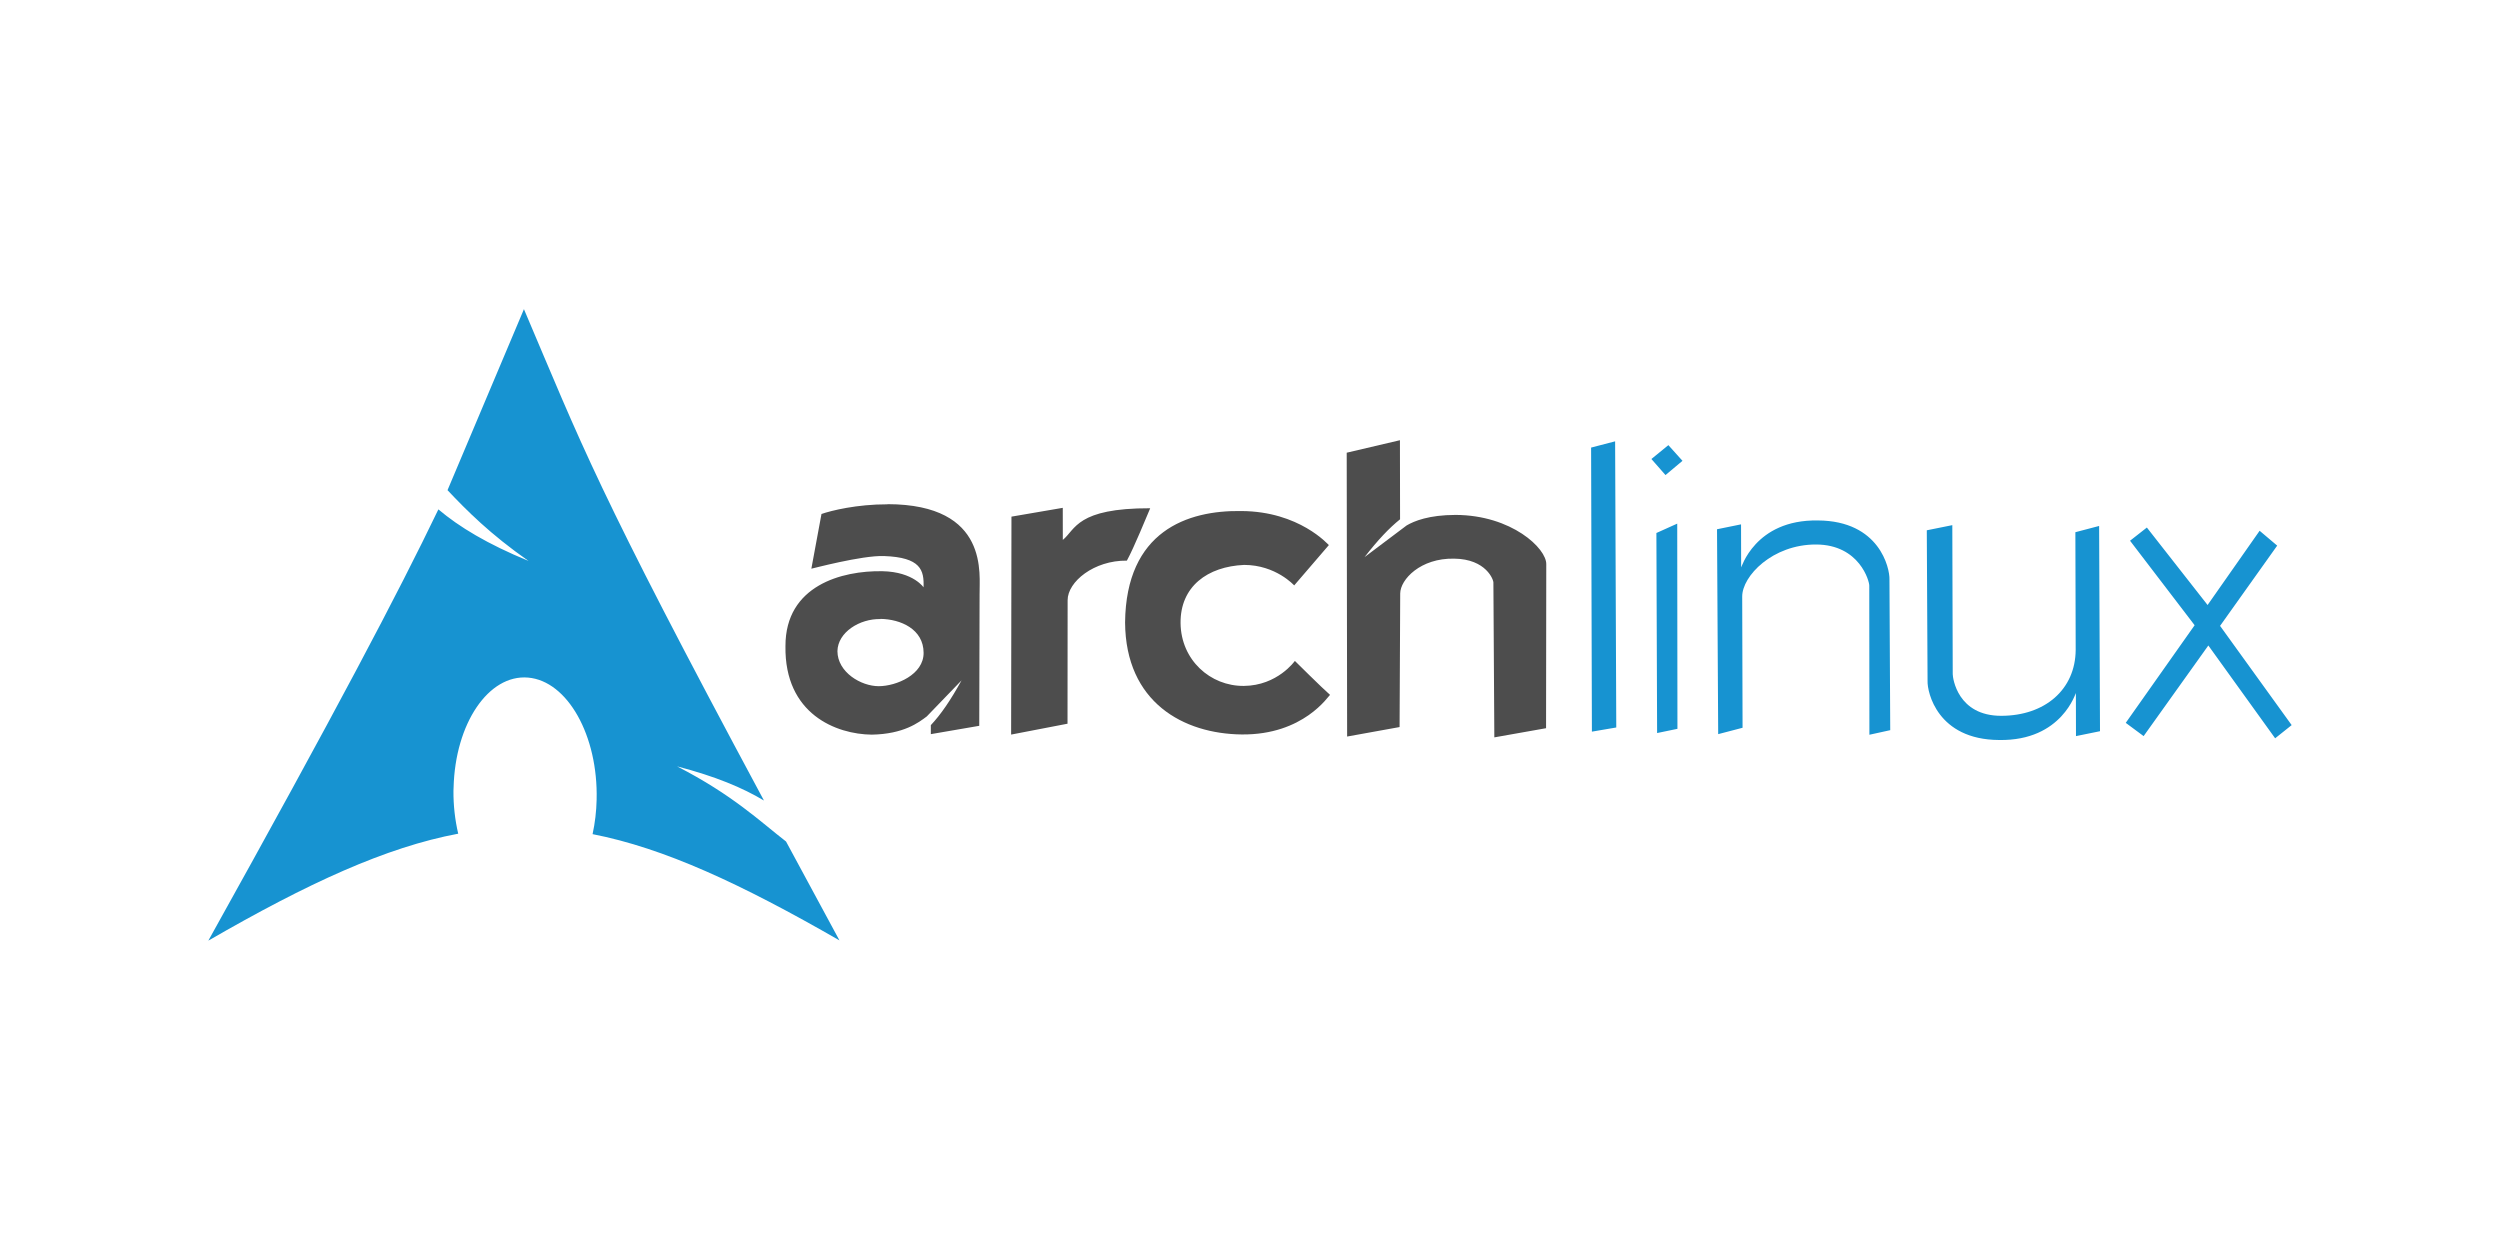
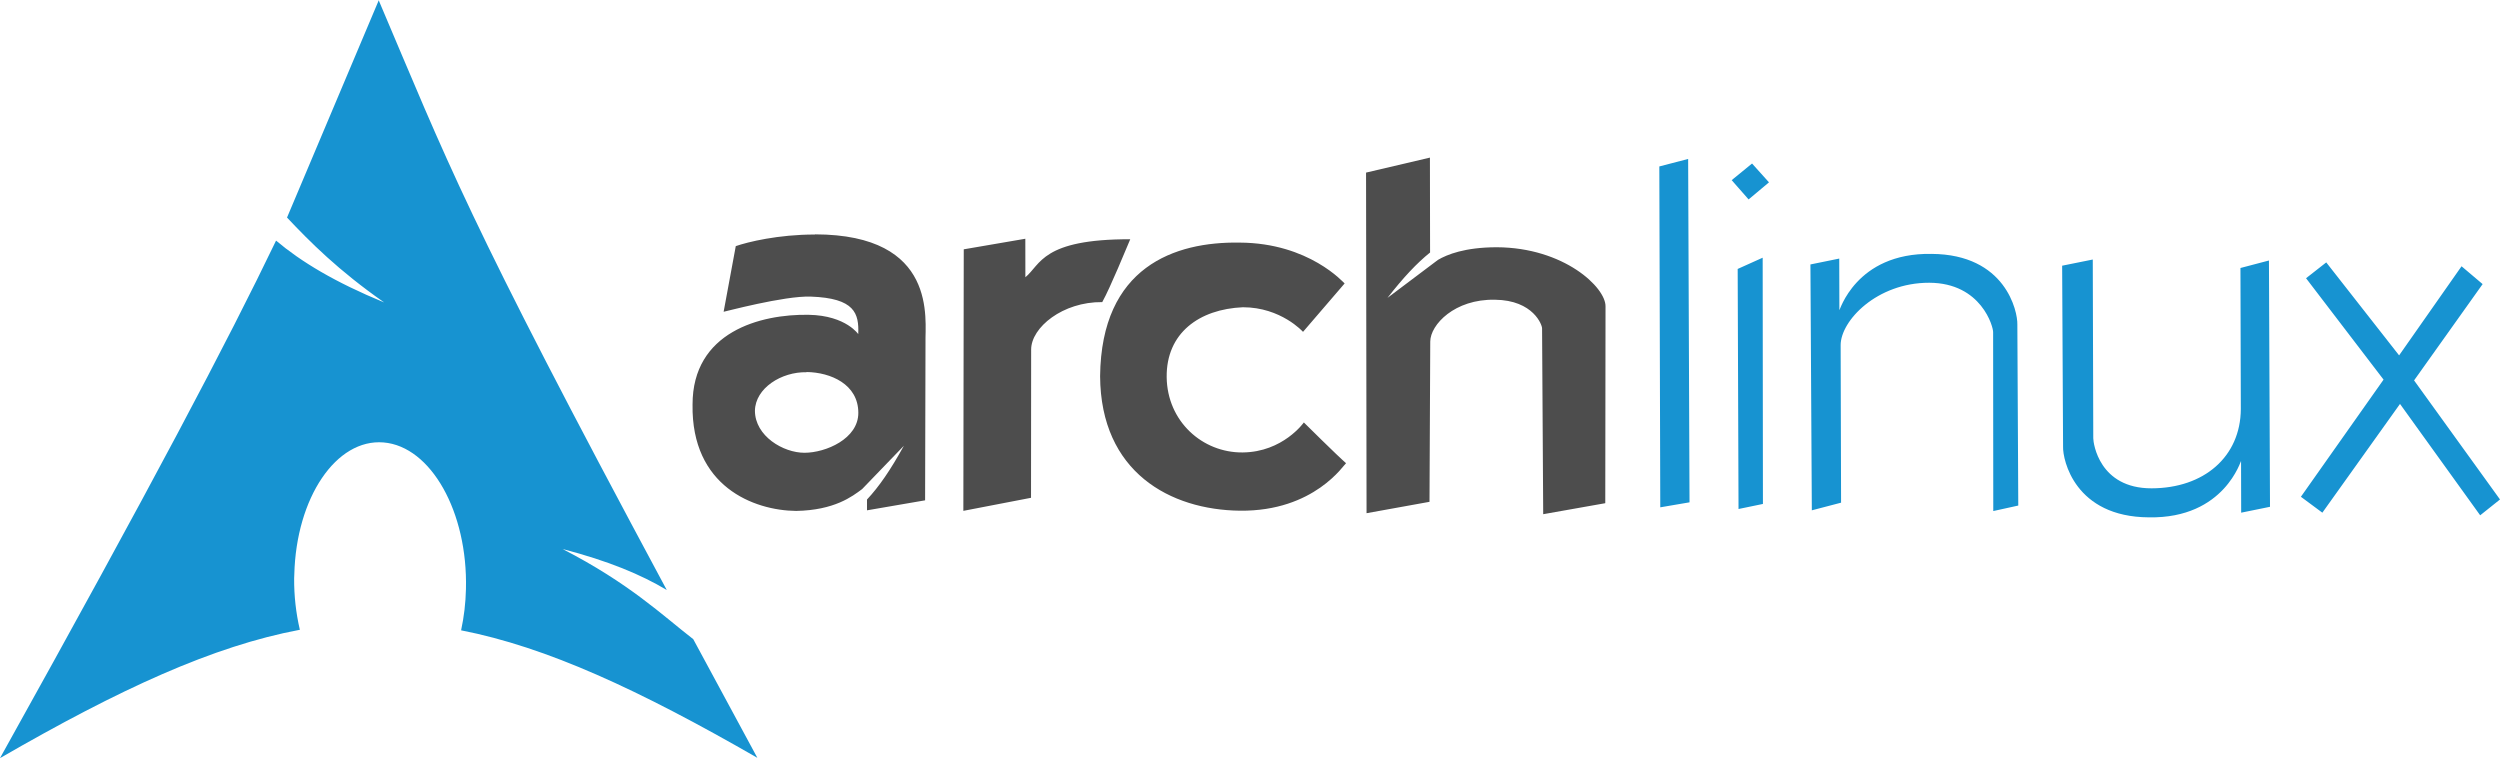
- <svg xmlns="http://www.w3.org/2000/svg" width="120" height="60" fill-rule="evenodd">
-   <path d="M42.597 24.207c-1.472-.002-2.694.3-3.166.464l-.486 2.626c-.001.01 2.42-.646 3.487-.607 1.766.063 1.93.675 1.898 1.5.03.048-.456-.746-1.984-.772-1.928-.033-4.648.682-4.644 3.592-.052 3.273 2.445 4.236 4.145 4.253 1.53-.028 2.246-.58 2.638-.874l1.67-1.732c-.533.968-.994 1.637-1.475 2.15v.432l2.324-.4.016-6.316c-.024-.894.513-4.315-4.422-4.323zm-.334 5.5c.963.013 2.068.488 2.07 1.63.005 1.04-1.302 1.598-2.152 1.6s-1.98-.668-1.984-1.682c.016-.906 1.064-1.562 2.066-1.54zM48.55 24.8l-.016 10.46 2.707-.522.005-5.93c.001-.883 1.262-1.915 2.844-1.898.336-.608.967-2.16 1.12-2.514-3.535-.008-3.58 1.016-4.195 1.52l-.002-1.54-2.464.423zm15.235 1.364c-.026-.012-1.412-1.62-4.198-1.634-2.6-.043-5.536.968-5.583 5.344.023 3.847 2.812 5.35 5.598 5.38 2.982.03 4.168-1.864 4.24-1.9-.356-.308-1.688-1.63-1.688-1.63s-.832 1.185-2.447 1.2-3.02-1.248-3.04-3.012 1.3-2.72 3.05-2.796c1.524 0 2.404.984 2.404.984zm3.413-5.034l-2.556.6.02 13.624 2.518-.455.03-6.412c.005-.672.973-1.705 2.588-1.672 1.544.016 1.9 1.03 1.885 1.157l.045 7.422 2.483-.44.01-7.87c.016-.757-1.66-2.357-4.352-2.368-1.28.002-1.988.292-2.35.505l-2.02 1.52c.64-.823 1.178-1.392 1.704-1.815l-.006-3.795z" fill="#4d4d4d" />
-   <path d="M76.373 21.484l1.153-.3.055 13.735-1.17.2zm3.134 4.1l1-.45.01 9.85-.976.202zm-.24-3.552l.815-.665.677.753-.815.683zm3.15 3.372l1.153-.235.005 2.06c0 .088.633-2.3 3.686-2.247 2.964.016 3.45 2.3 3.433 2.826l.037 7.24-1 .22-.006-7.152c.012-.2-.462-1.975-2.556-1.98s-3.545 1.52-3.543 2.497l.017 6.3-1.17.306zm18.383 9.694l-1.153.235-.005-2.06c0-.088-.633 2.3-3.686 2.247-2.964-.016-3.45-2.3-3.433-2.826l-.037-7.24 1.225-.247.02 7.152c.001.195.234 2.003 2.33 2s3.56-1.26 3.572-3.17l-.015-5.643 1.14-.3zm2.25-9.776l-.808.633 3.1 4.056-3.306 4.686.858.636 3.106-4.35 3.207 4.455.793-.633-3.437-4.763 2.742-3.852-.843-.713-2.498 3.564zM25.145 14.85l-3.664 8.678c.92.976 2.05 2.112 3.886 3.396-1.973-.812-3.32-1.627-4.325-2.473-1.922 4-4.932 9.722-11.042 20.7 4.802-2.772 8.525-4.482 11.994-5.134a8.79 8.79 0 0 1-.228-2.057l.006-.154c.076-3.077 1.677-5.442 3.573-5.282s3.37 2.786 3.293 5.863a8.69 8.69 0 0 1-.194 1.652c3.432.67 7.114 2.376 11.85 5.1l-2.564-4.746c-1.254-.972-2.562-2.237-5.23-3.607 1.834.477 3.147 1.026 4.17 1.64-8.095-15.072-8.75-17.074-11.527-23.6z" fill="#1793d1" />
+ <svg xmlns="http://www.w3.org/2000/svg" width="100" height="30.325" fill-rule="evenodd" version="1.1" id="svg2">
+   <defs id="defs2" />
+   <path d="m 32.597,9.381 c -1.472,-0.002 -2.694,0.3 -3.166,0.464 l -0.486,2.626 c -0.001,0.01 2.42,-0.646 3.487,-0.607 1.766,0.063 1.93,0.675 1.898,1.5 0.03,0.048 -0.456,-0.746 -1.984,-0.772 -1.928,-0.033 -4.648,0.682 -4.644,3.592 -0.052,3.273 2.445,4.236 4.145,4.253 1.53,-0.028 2.246,-0.58 2.638,-0.874 l 1.67,-1.732 c -0.533,0.968 -0.994,1.637 -1.475,2.15 v 0.432 l 2.324,-0.4 0.016,-6.316 C 36.996,12.803 37.533,9.382 32.598,9.374 Z m -0.334,5.5 c 0.963,0.013 2.068,0.488 2.07,1.63 0.005,1.04 -1.302,1.598 -2.152,1.6 -0.85,0.002 -1.98,-0.668 -1.984,-1.682 0.016,-0.906 1.064,-1.562 2.066,-1.54 z m 6.287,-4.907 -0.016,10.46 2.707,-0.522 0.005,-5.93 c 10e-4,-0.883 1.262,-1.915 2.844,-1.898 0.336,-0.608 0.967,-2.16 1.12,-2.514 -3.535,-0.008 -3.58,1.016 -4.195,1.52 L 41.013,9.55 38.549,9.973 Z m 15.235,1.364 c -0.026,-0.012 -1.412,-1.62 -4.198,-1.634 -2.6,-0.043 -5.536,0.968 -5.583,5.344 0.023,3.847 2.812,5.35 5.598,5.38 2.982,0.03 4.168,-1.864 4.24,-1.9 -0.356,-0.308 -1.688,-1.63 -1.688,-1.63 0,0 -0.832,1.185 -2.447,1.2 -1.615,0.015 -3.02,-1.248 -3.04,-3.012 -0.02,-1.764 1.3,-2.72 3.05,-2.796 1.524,0 2.404,0.984 2.404,0.984 z m 3.413,-5.034 -2.556,0.6 0.02,13.624 2.518,-0.455 0.03,-6.412 c 0.005,-0.672 0.973,-1.705 2.588,-1.672 1.544,0.016 1.9,1.03 1.885,1.157 l 0.045,7.422 2.483,-0.44 0.01,-7.87 c 0.016,-0.757 -1.66,-2.357 -4.352,-2.368 -1.28,0.002 -1.988,0.292 -2.35,0.505 l -2.02,1.52 c 0.64,-0.823 1.178,-1.392 1.704,-1.815 L 57.197,6.305 Z" fill="#4d4d4d" id="path1" />
+   <path d="m 66.373,6.658 1.153,-0.3 0.055,13.735 -1.17,0.2 z m 3.134,4.1 1,-0.45 0.01,9.85 -0.976,0.202 z m -0.24,-3.552 0.815,-0.665 0.677,0.753 -0.815,0.683 z m 3.15,3.372 1.153,-0.235 0.005,2.06 c 0,0.088 0.633,-2.3 3.686,-2.247 2.964,0.016 3.45,2.3 3.433,2.826 l 0.037,7.24 -1,0.22 -0.006,-7.152 c 0.012,-0.2 -0.462,-1.975 -2.556,-1.98 -2.094,-0.005 -3.545,1.52 -3.543,2.497 l 0.017,6.3 -1.17,0.306 z m 18.383,9.694 -1.153,0.235 -0.005,-2.06 c 0,-0.088 -0.633,2.3 -3.686,2.247 -2.964,-0.016 -3.45,-2.3 -3.433,-2.826 l -0.037,-7.24 1.225,-0.247 0.02,7.152 c 0.001,0.195 0.234,2.003 2.33,2 2.096,-0.003 3.56,-1.26 3.572,-3.17 l -0.015,-5.643 1.14,-0.3 z m 2.25,-9.776 -0.808,0.633 3.1,4.056 -3.306,4.686 0.858,0.636 3.106,-4.35 3.207,4.455 0.793,-0.633 -3.437,-4.763 2.742,-3.852 -0.843,-0.713 -2.498,3.564 z M 15.145,0.024 11.481,8.702 c 0.92,0.976 2.05,2.112 3.886,3.396 -1.973,-0.812 -3.32,-1.627 -4.325,-2.473 -1.922,4 -4.932,9.722 -11.042,20.7 4.802,-2.772 8.525,-4.482 11.994,-5.134 a 8.79,8.79 0 0 1 -0.228,-2.057 l 0.006,-0.154 c 0.076,-3.077 1.677,-5.442 3.573,-5.282 1.896,0.16 3.37,2.786 3.293,5.863 a 8.69,8.69 0 0 1 -0.194,1.652 c 3.432,0.67 7.114,2.376 11.85,5.1 L 27.73,25.567 C 26.476,24.595 25.168,23.33 22.5,21.96 c 1.834,0.477 3.147,1.026 4.17,1.64 C 18.575,8.528 17.92,6.526 15.143,0 Z" fill="#1793d1" id="path2" />
</svg>
